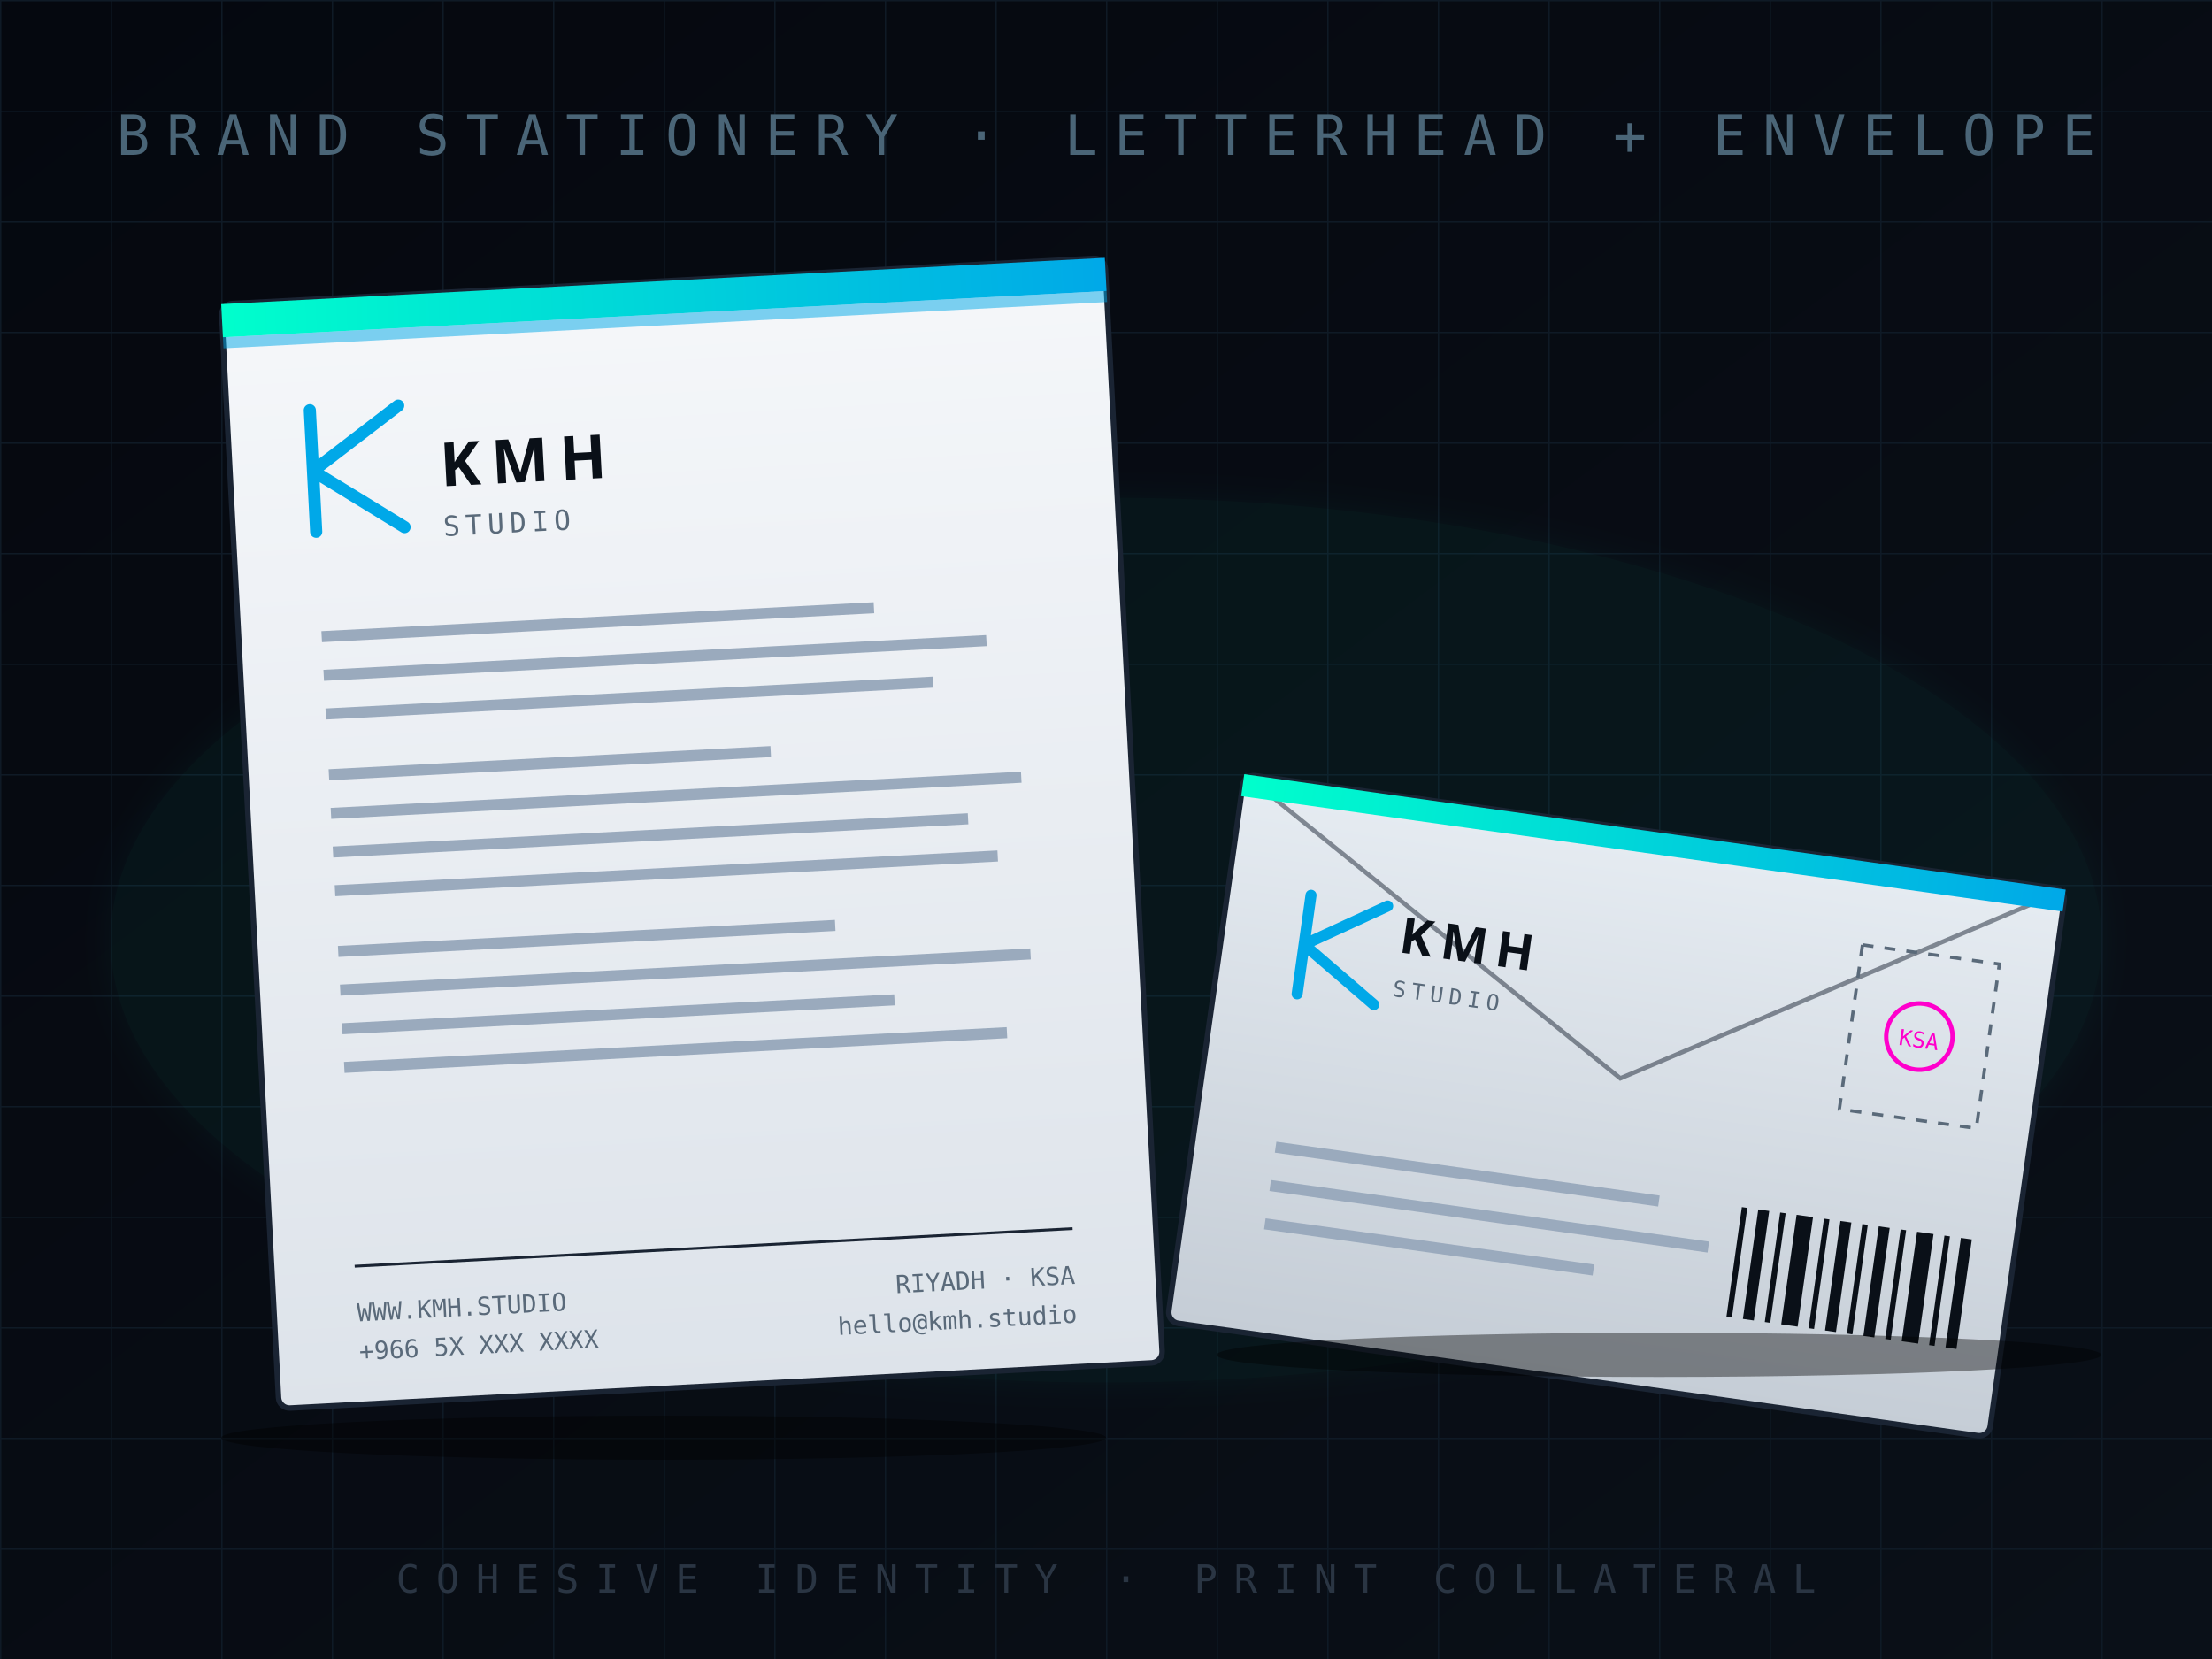
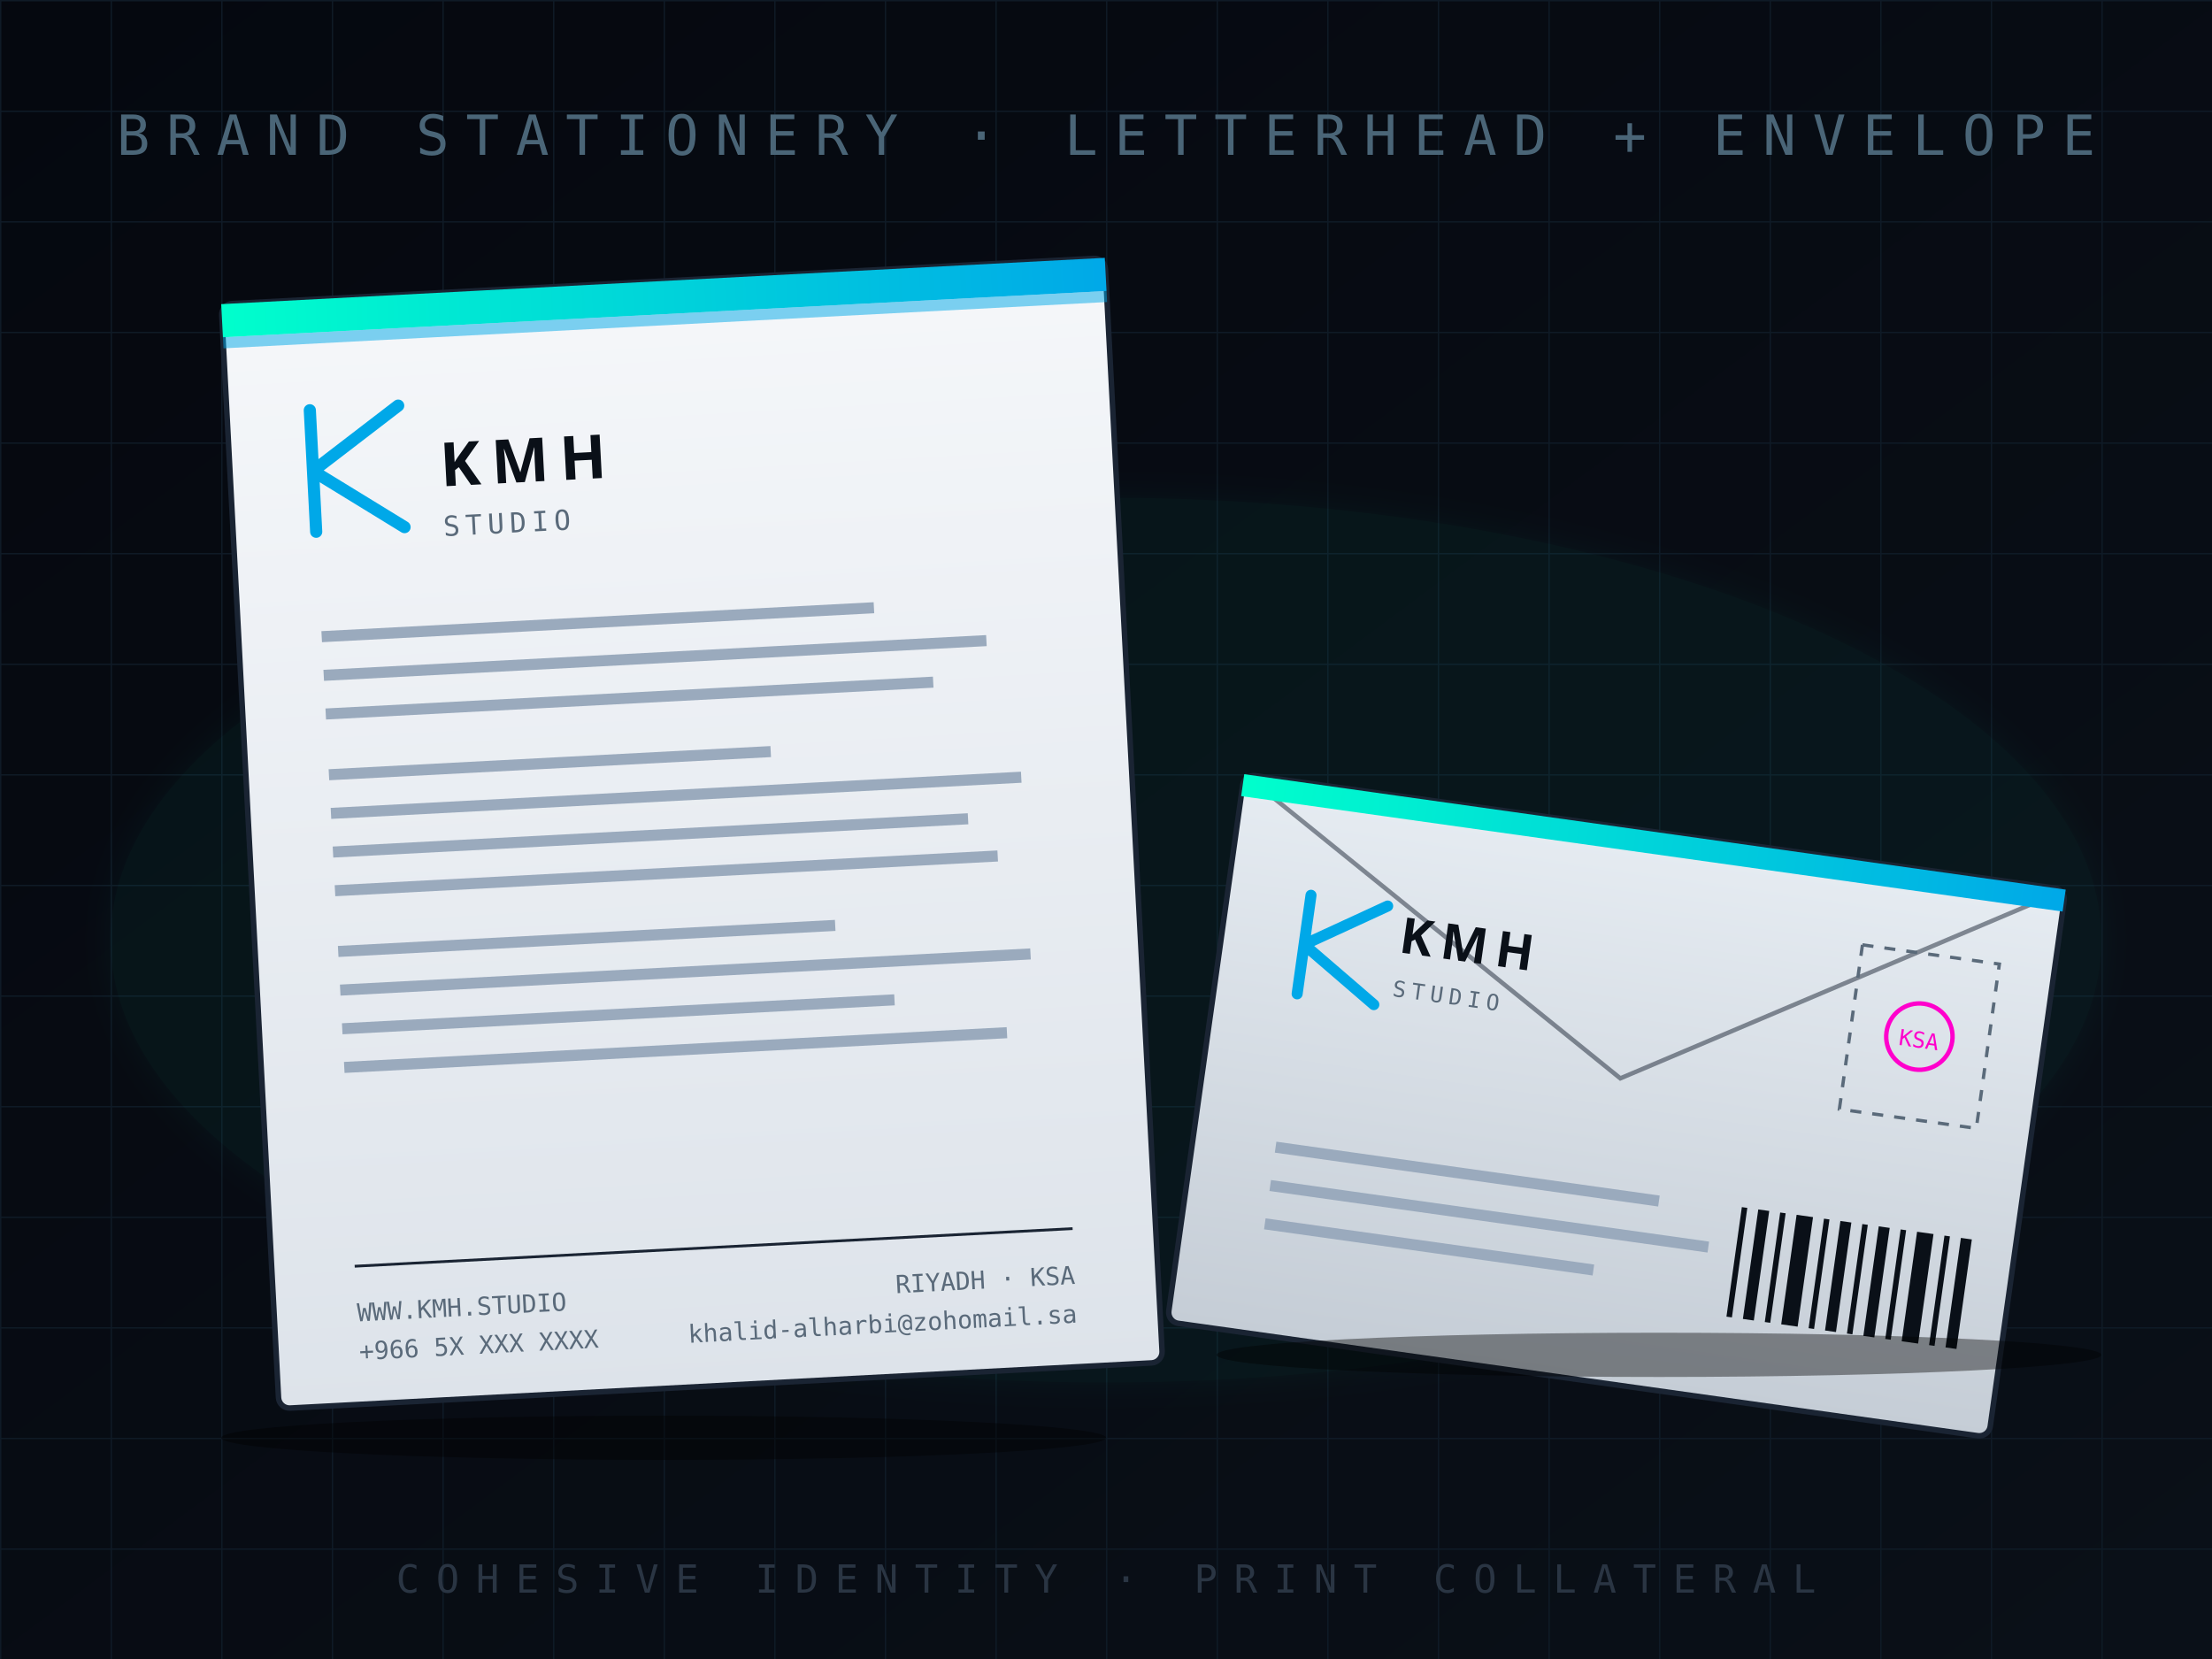
<svg xmlns="http://www.w3.org/2000/svg" viewBox="0 0 400 300">
  <defs>
    <linearGradient id="bg6" x1="0%" y1="0%" x2="100%" y2="100%">
      <stop offset="0%" stop-color="#05080f" />
      <stop offset="100%" stop-color="#0a1018" />
    </linearGradient>
    <linearGradient id="paper6" x1="0%" y1="0%" x2="0%" y2="100%">
      <stop offset="0%" stop-color="#f5f7fa" />
      <stop offset="100%" stop-color="#dde3ea" />
    </linearGradient>
    <linearGradient id="env6" x1="0%" y1="0%" x2="0%" y2="100%">
      <stop offset="0%" stop-color="#e6ecf2" />
      <stop offset="100%" stop-color="#c5cdd6" />
    </linearGradient>
    <linearGradient id="acc6" x1="0%" y1="0%" x2="100%" y2="0%">
      <stop offset="0%" stop-color="#00ffcc" />
      <stop offset="100%" stop-color="#00a8e8" />
    </linearGradient>
    <filter id="glow6" x="-50%" y="-50%" width="200%" height="200%">
      <feGaussianBlur stdDeviation="3" result="blur" />
      <feMerge>
        <feMergeNode in="blur" />
        <feMergeNode in="SourceGraphic" />
      </feMerge>
    </filter>
    <pattern id="grid6" width="20" height="20" patternUnits="userSpaceOnUse">
      <path d="M 20 0 L 0 0 0 20" fill="none" stroke="#0f1a26" stroke-width="0.5" />
    </pattern>
  </defs>
  <rect width="400" height="300" fill="url(#bg6)" />
  <rect width="400" height="300" fill="url(#grid6)" />
  <ellipse cx="200" cy="170" rx="180" ry="80" fill="#00ffcc" opacity="0.04" filter="url(#glow6)" />
  <text x="200" y="28" text-anchor="middle" font-family="'Share Tech Mono', monospace" font-size="10" fill="#4a6577" letter-spacing="3">BRAND STATIONERY · LETTERHEAD + ENVELOPE</text>
  <g transform="translate(40,55) rotate(-3)">
    <rect width="160" height="200" rx="2" fill="url(#paper6)" stroke="#1a2433" />
    <rect x="0" y="0" width="160" height="6" fill="url(#acc6)" />
    <rect x="0" y="6" width="160" height="2" fill="#00a8e8" opacity="0.5" />
    <g transform="translate(15,20)">
      <path d="M 0 0 L 0 22 M 0 11 L 16 0 M 0 11 L 16 22" stroke="#00a8e8" stroke-width="2.2" fill="none" stroke-linecap="round" />
    </g>
    <text x="38" y="35" font-family="'Arial Black', sans-serif" font-size="11" font-weight="900" fill="#0a1018" letter-spacing="2">KMH</text>
    <text x="38" y="44" font-family="monospace" font-size="5" fill="#5a6a7a" letter-spacing="1">STUDIO</text>
    <g fill="#9aaabd">
      <rect x="15" y="60" width="100" height="2" />
      <rect x="15" y="67" width="120" height="2" />
      <rect x="15" y="74" width="110" height="2" />
      <rect x="15" y="85" width="80" height="2" />
      <rect x="15" y="92" width="125" height="2" />
      <rect x="15" y="99" width="115" height="2" />
      <rect x="15" y="106" width="120" height="2" />
      <rect x="15" y="117" width="90" height="2" />
      <rect x="15" y="124" width="125" height="2" />
      <rect x="15" y="131" width="100" height="2" />
      <rect x="15" y="138" width="120" height="2" />
    </g>
    <line x1="15" y1="175" x2="145" y2="175" stroke="#1a2433" stroke-width="0.5" />
    <text x="15" y="185" font-family="monospace" font-size="4.5" fill="#5a6a7a">WWW.KMH.STUDIO</text>
    <text x="15" y="192" font-family="monospace" font-size="4.5" fill="#5a6a7a">+966 5X XXX XXXX</text>
    <text x="145" y="185" text-anchor="end" font-family="monospace" font-size="4.5" fill="#5a6a7a">RIYADH · KSA</text>
-     <text x="145" y="192" text-anchor="end" font-family="monospace" font-size="4.5" fill="#5a6a7a">hello@kmh.studio</text>
+     <text x="145" y="192" text-anchor="end" font-family="monospace" font-size="4.5" fill="#5a6a7a">khalid-alharbi@zohomail.sa</text>
  </g>
  <g transform="translate(225,140) rotate(8)">
    <rect width="150" height="100" rx="2" fill="url(#env6)" stroke="#1a2433" />
    <path d="M 0 0 L 75 45 L 150 0" fill="none" stroke="#1a2433" stroke-width="0.8" opacity="0.5" />
    <rect x="0" y="0" width="150" height="4" fill="url(#acc6)" />
    <g transform="translate(15,20)">
      <path d="M 0 0 L 0 18 M 0 9 L 14 0 M 0 9 L 14 18" stroke="#00a8e8" stroke-width="2" fill="none" stroke-linecap="round" />
    </g>
    <text x="32" y="28" font-family="'Arial Black', sans-serif" font-size="9" font-weight="900" fill="#0a1018" letter-spacing="1.5">KMH</text>
    <text x="32" y="36" font-family="monospace" font-size="4" fill="#5a6a7a" letter-spacing="1">STUDIO</text>
    <rect x="115" y="15" width="25" height="30" fill="none" stroke="#5a6a7a" stroke-width="0.6" stroke-dasharray="2 2" />
    <circle cx="127.5" cy="30" r="6" fill="none" stroke="#ff00cc" stroke-width="0.8" />
    <text x="127.5" y="32" text-anchor="middle" font-family="monospace" font-size="4" fill="#ff00cc">KSA</text>
    <g fill="#9aaabd">
      <rect x="15" y="65" width="70" height="2" />
      <rect x="15" y="72" width="80" height="2" />
      <rect x="15" y="79" width="60" height="2" />
    </g>
    <g fill="#0a1018">
      <rect x="100" y="65" width="1" height="20" />
      <rect x="103" y="65" width="2" height="20" />
      <rect x="107" y="65" width="1" height="20" />
      <rect x="110" y="65" width="3" height="20" />
      <rect x="115" y="65" width="1" height="20" />
      <rect x="118" y="65" width="2" height="20" />
      <rect x="122" y="65" width="1" height="20" />
      <rect x="125" y="65" width="2" height="20" />
      <rect x="129" y="65" width="1" height="20" />
      <rect x="132" y="65" width="3" height="20" />
      <rect x="137" y="65" width="1" height="20" />
      <rect x="140" y="65" width="2" height="20" />
    </g>
  </g>
  <ellipse cx="120" cy="260" rx="80" ry="4" fill="#000" opacity="0.4" />
  <ellipse cx="300" cy="245" rx="80" ry="4" fill="#000" opacity="0.4" />
  <text x="200" y="288" text-anchor="middle" font-family="'Share Tech Mono', monospace" font-size="7" fill="#2a3543" letter-spacing="3">COHESIVE IDENTITY · PRINT COLLATERAL</text>
</svg>
